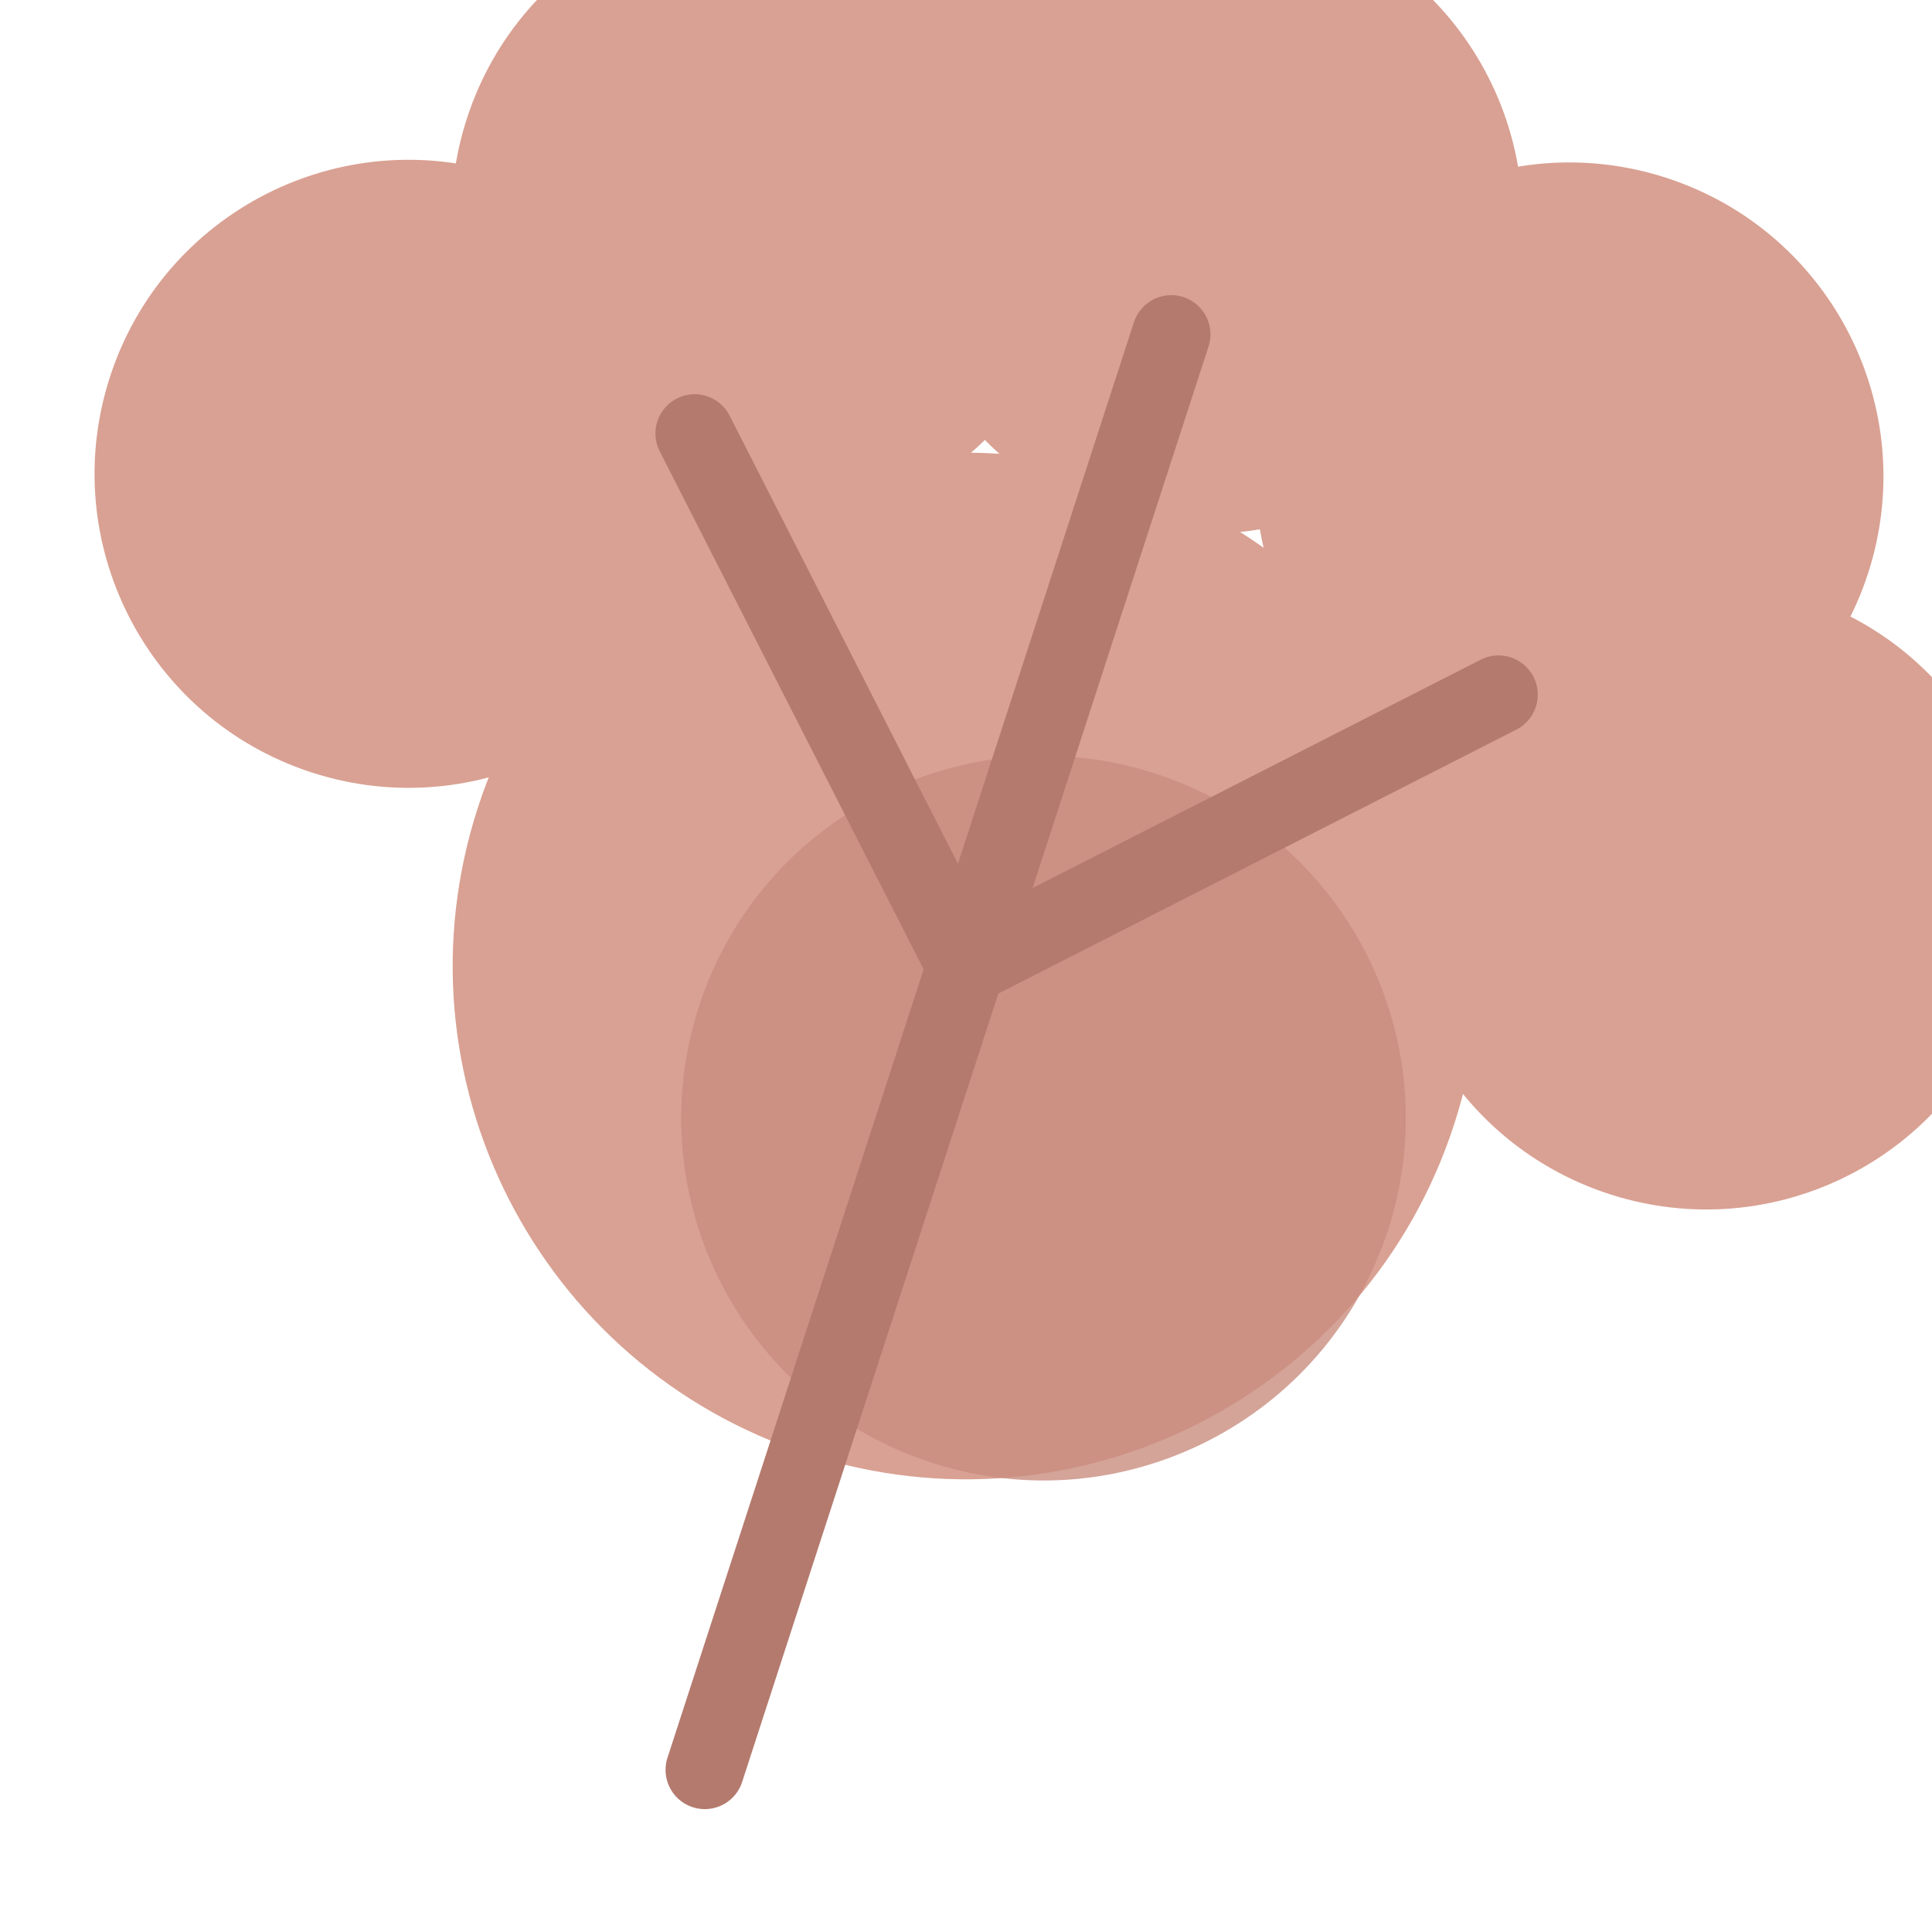
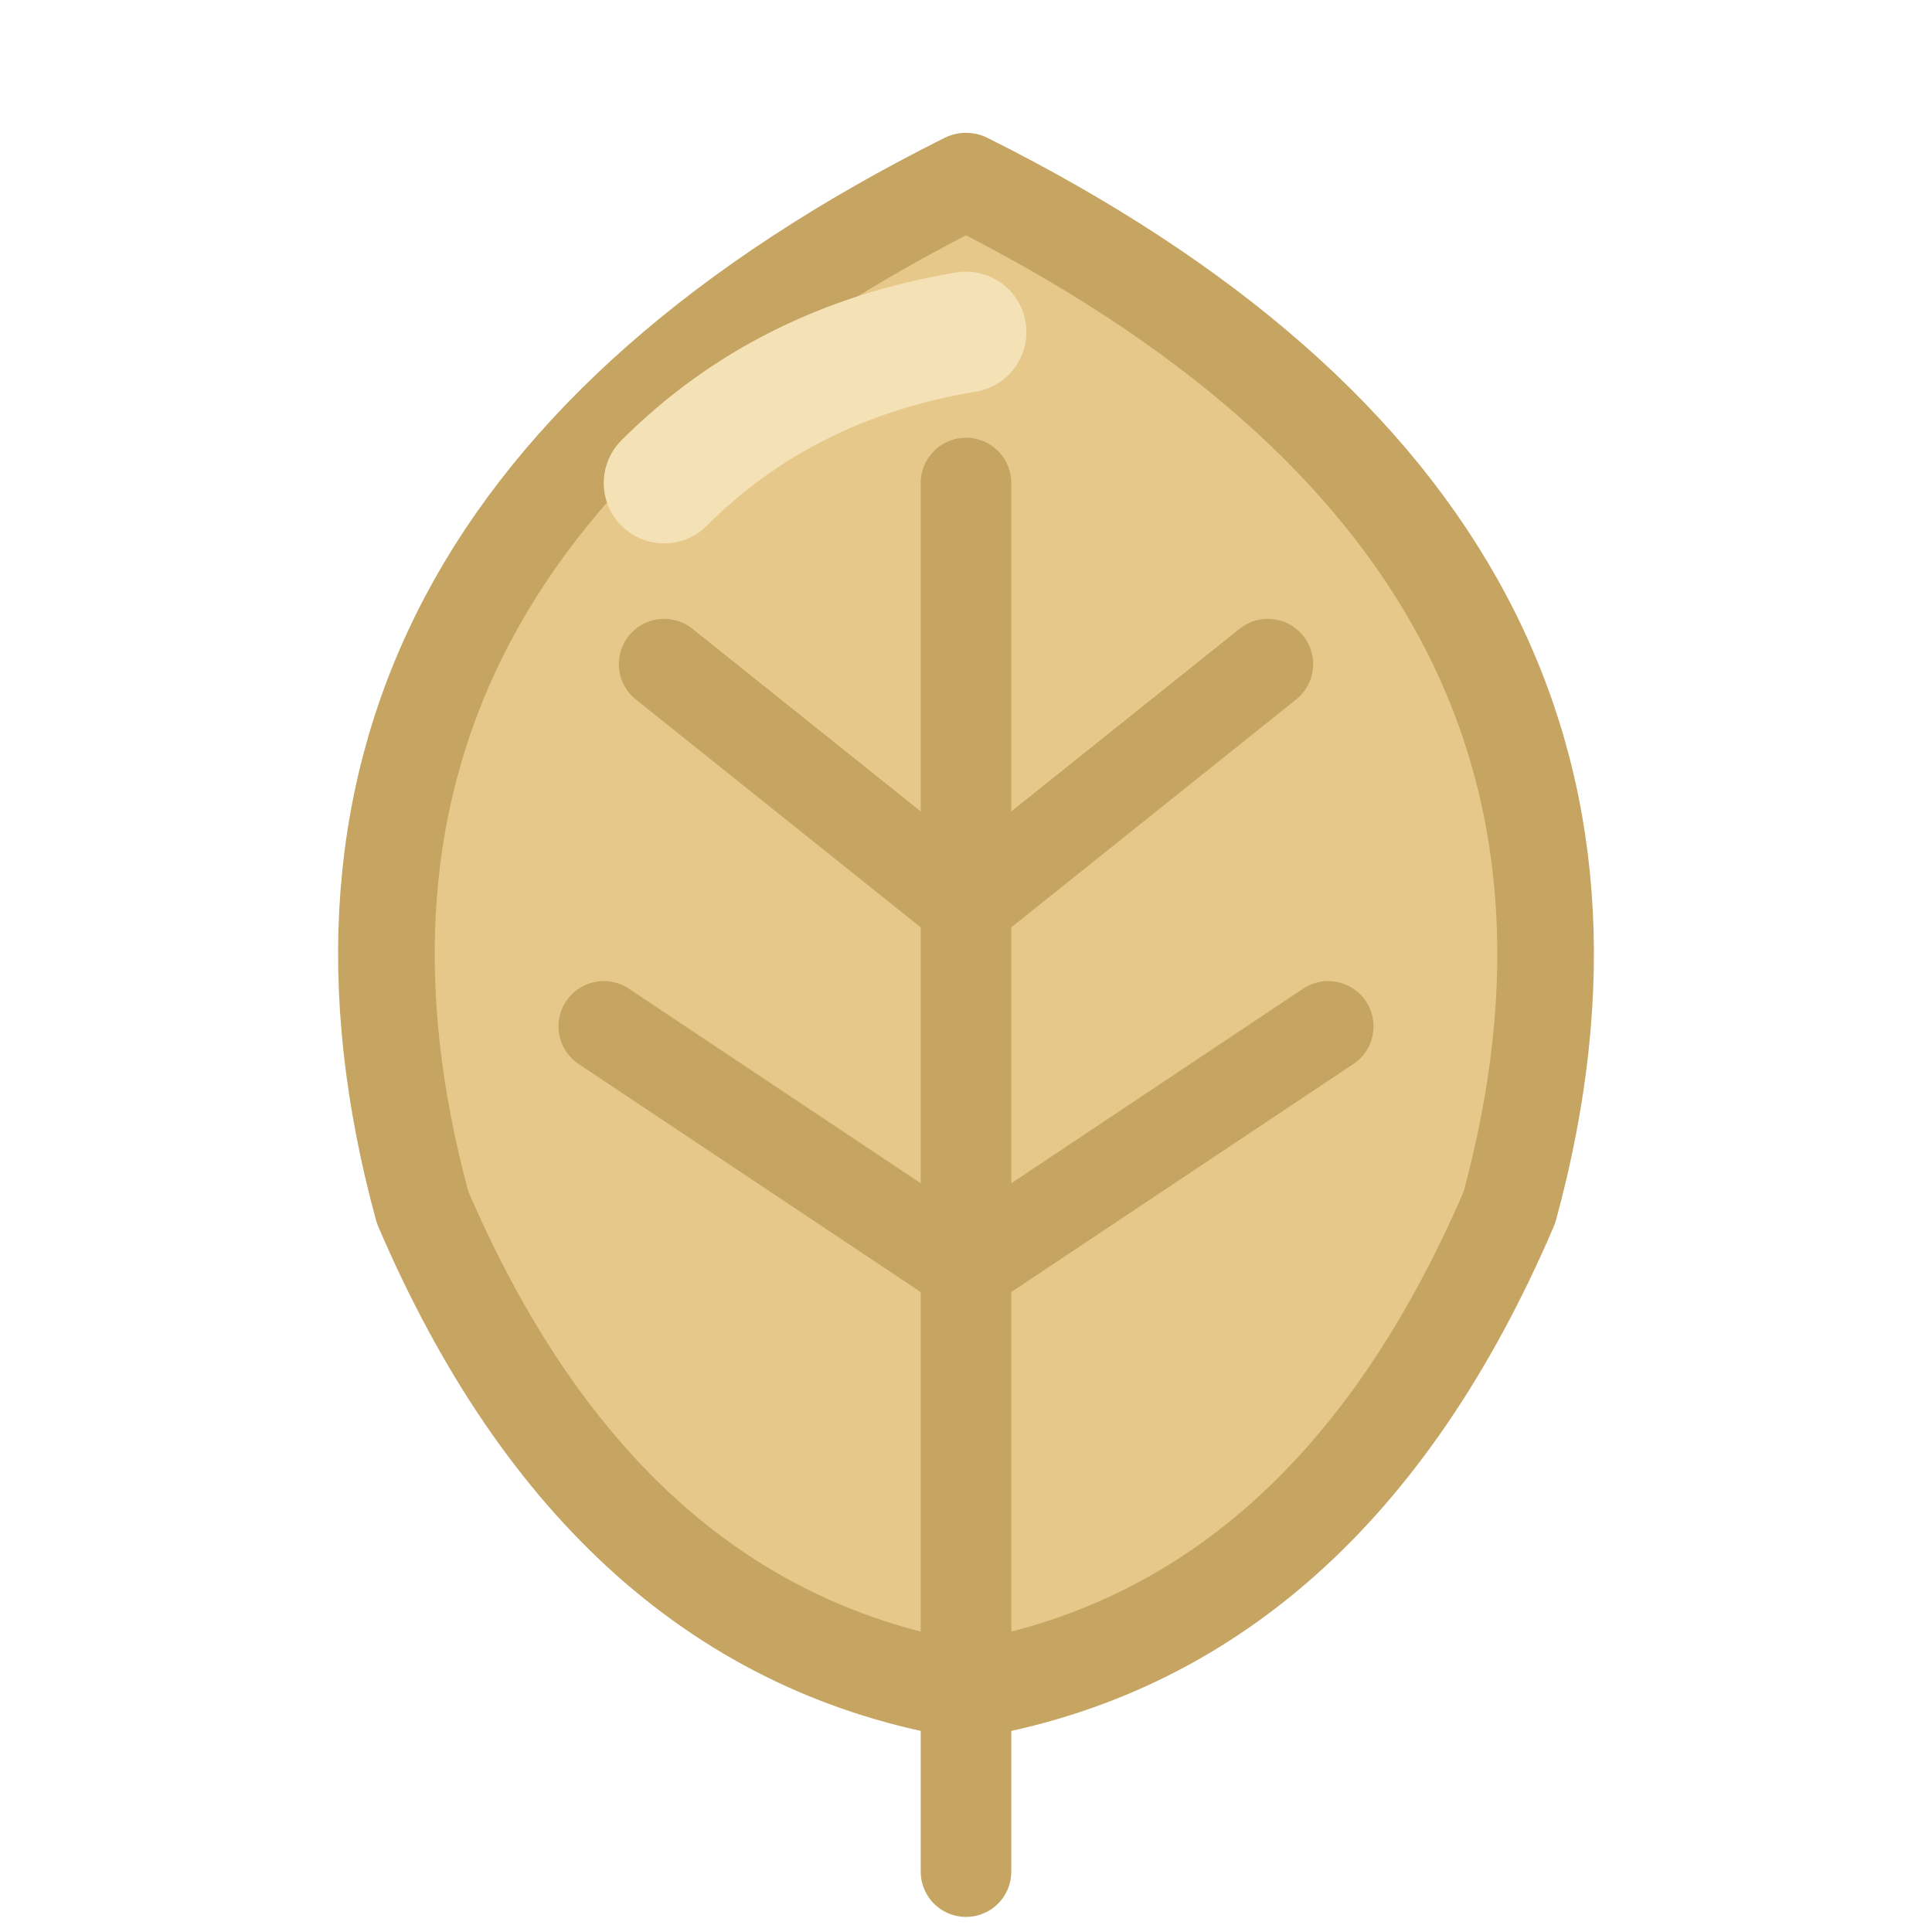
<svg xmlns="http://www.w3.org/2000/svg" width="32" height="32" viewBox="0 0 32 32">
-   <g transform="rotate(18 16 16)">
-     <circle cx="4.7" cy="11.1" r="5.2" fill="#D9A193" />
-     <circle cx="9" cy="5.2" r="5.2" fill="#D9A193" />
-     <circle cx="16" cy="3" r="5.2" fill="#D9A193" />
-     <circle cx="23" cy="5.2" r="5.2" fill="#D9A193" />
-     <circle cx="27.3" cy="11.1" r="5.2" fill="#D9A193" />
-     <circle cx="16" cy="16" r="8.5" fill="#D9A193" />
-     <circle cx="18" cy="18" r="6" fill="#C98D80" opacity="0.8" />
-     <path d="M16 30L16 16M16 16L9 9M16 16L23 9M16 16L16 5" fill="none" stroke="#B47A6E" stroke-width="1.3" stroke-linecap="round" stroke-linejoin="round" />
-   </g>
+   <path d="M16 3Q28 9 25 20Q22 27 16 28Q10 27 7 20Q4 9 16 3Z" fill="#E6C98A" stroke="#C6A462" stroke-width="1.6" stroke-linejoin="round" />
+   <path d="M16 31V8M16 15L11 11M16 15L21 11M16 21L10 17M16 21L22 17" stroke="#C6A462" stroke-width="1.5" fill="none" stroke-linecap="round" />
+   <path d="M11 8Q13 6 16 5.5" stroke="#F4E2B6" stroke-width="2" fill="none" stroke-linecap="round" />
</svg>
